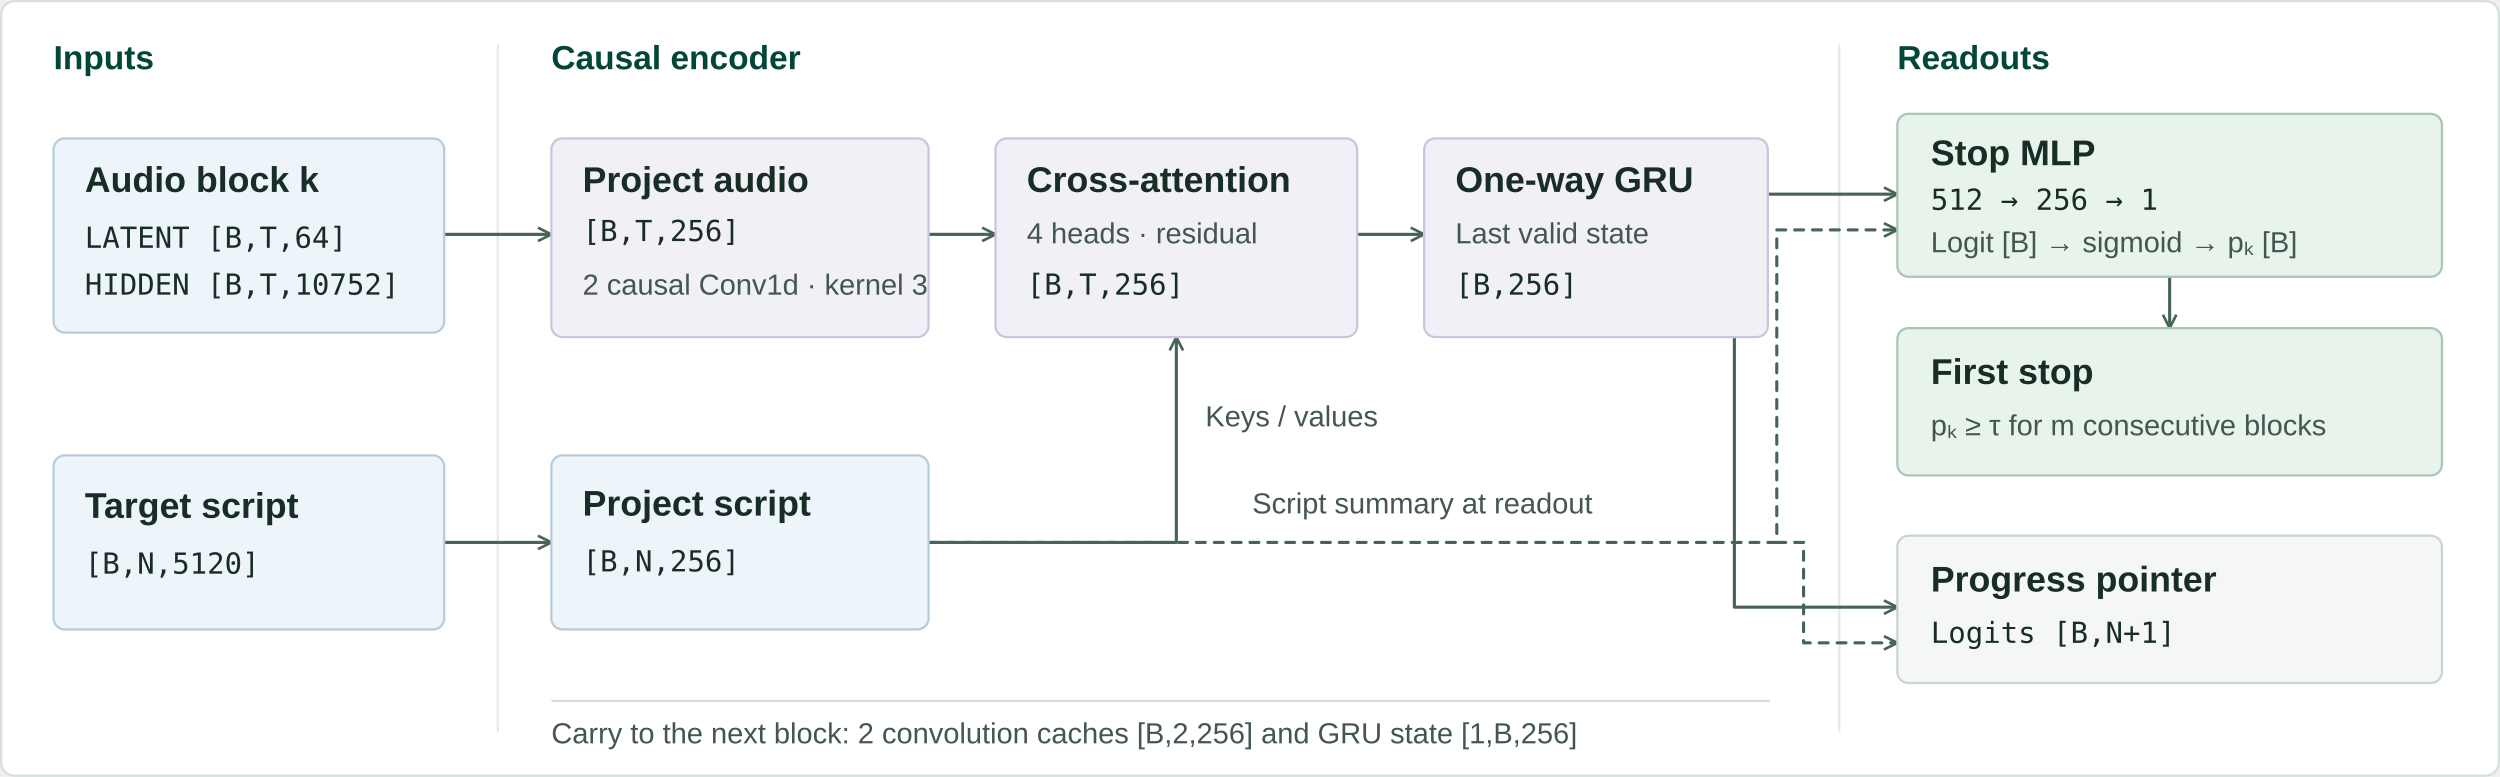
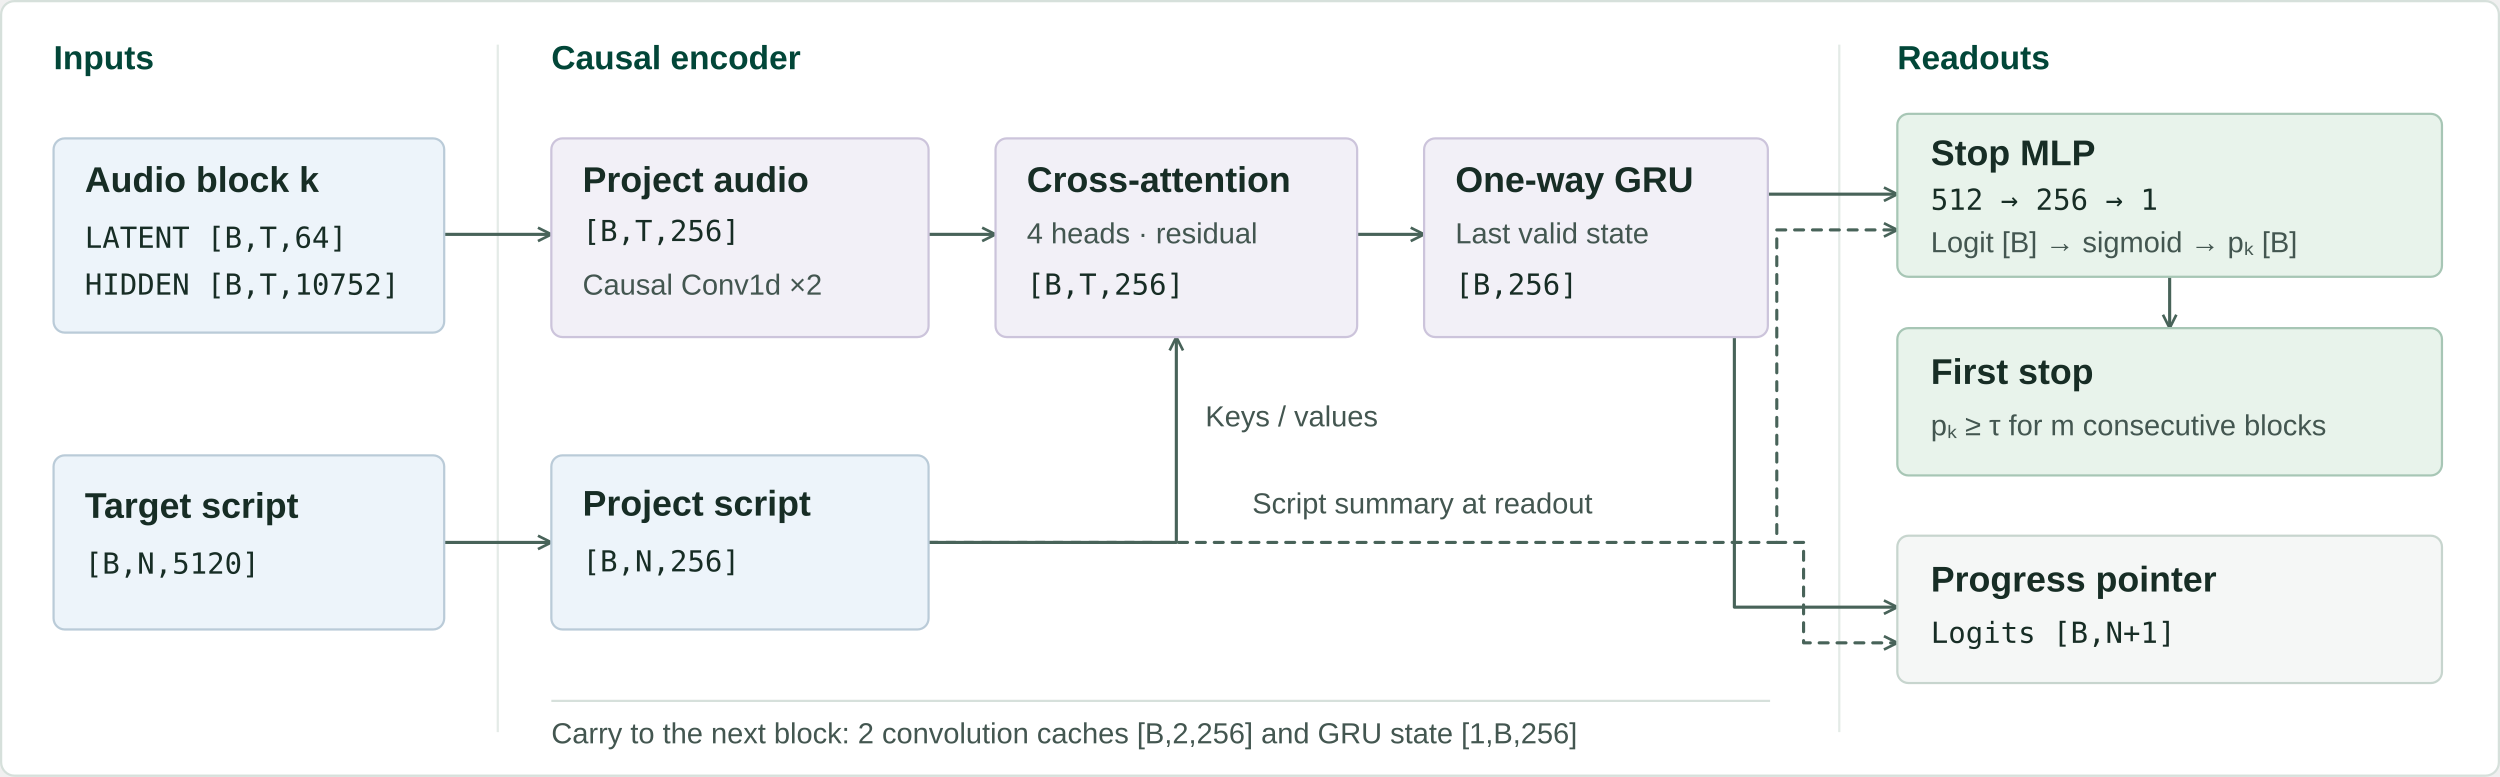
<svg xmlns="http://www.w3.org/2000/svg" viewBox="0 0 1120 348" role="img" aria-labelledby="title desc">
  <defs>
    <marker id="arrow" viewBox="0 0 8 8" refX="7" refY="4" markerWidth="8" markerHeight="8" orient="auto-start-reverse" markerUnits="userSpaceOnUse">
      <path d="M1 1 7 4 1 7" fill="none" stroke="#486359" stroke-width="1.2" />
    </marker>
  </defs>
  <style>
    text{font-family:Arial,sans-serif;fill:#172d25}
    .lane{font-size:15px;font-weight:bold;fill:#024638}
    .name{font-size:16px;font-weight:bold}
    .detail{font-size:13px;fill:#435650}
    .dims{font-family:ui-monospace,SFMono-Regular,monospace;font-size:13px}
    .connection{fill:none;stroke:#486359;stroke-width:1.4;stroke-linecap:round;stroke-linejoin:round;marker-end:url(#arrow)}
    .aux{stroke-dasharray:4 4}
  </style>
  <rect x="0.5" y="0.5" width="1119" height="347" rx="6" fill="#fff" stroke="#d6e0db" />
  <path d="M223 20v308M824 20v308" stroke="#e4ebe7" />
  <text x="24" y="31" class="lane">Inputs</text>
  <text x="247" y="31" class="lane">Causal encoder</text>
  <text x="850" y="31" class="lane">Readouts</text>
  <path class="connection" d="M199 105H247" />
  <path class="connection" d="M416 105H446" />
  <path class="connection" d="M608 105H638" />
  <path class="connection" d="M199 243H247" />
  <path class="connection" d="M416 243H527V151" />
  <path class="connection aux" d="M416 243H796V103H850" />
  <path class="connection" d="M792 87H850" />
  <path class="connection" d="M777 151V272H850" />
  <path class="connection aux" d="M796 243H808V288H850" />
  <path class="connection" d="M972 124V147" />
  <rect x="24" y="62" width="175" height="87" rx="5" fill="#edf4fa" stroke="#bacbd8" />
  <text x="38" y="86" class="name">Audio block k</text>
  <text x="38" y="111" class="dims">LATENT [B,T,64]</text>
  <text x="38" y="132" class="dims">HIDDEN [B,T,10752]</text>
  <rect x="24" y="204" width="175" height="78" rx="5" fill="#edf4fa" stroke="#bacbd8" />
  <text x="38" y="232" class="name">Target script</text>
  <text x="38" y="257" class="dims">[B,N,5120]</text>
  <rect x="247" y="62" width="169" height="89" rx="5" fill="#f2f0f7" stroke="#ccc4db" />
  <text x="261" y="86" class="name">Project audio</text>
  <text x="261" y="108" class="dims">[B,T,256]</text>
-   <text x="261" y="132" class="detail">2 causal Conv1d · kernel 3</text>
+   <text x="261" y="132" class="detail">Causal Conv1d ×2</text>
  <rect x="446" y="62" width="162" height="89" rx="5" fill="#f2f0f7" stroke="#ccc4db" />
  <text x="460" y="86" class="name">Cross-attention</text>
  <text x="460" y="109" class="detail">4 heads · residual</text>
  <text x="460" y="132" class="dims">[B,T,256]</text>
  <rect x="638" y="62" width="154" height="89" rx="5" fill="#f2f0f7" stroke="#ccc4db" />
  <text x="652" y="86" class="name">One-way GRU</text>
  <text x="652" y="109" class="detail">Last valid state</text>
  <text x="652" y="132" class="dims">[B,256]</text>
  <rect x="247" y="204" width="169" height="78" rx="5" fill="#edf4fa" stroke="#bacbd8" />
  <text x="261" y="231" class="name">Project script</text>
  <text x="261" y="256" class="dims">[B,N,256]</text>
  <text x="540" y="191" class="detail">Keys / values</text>
  <text x="561" y="230" class="detail">Script summary at readout</text>
  <rect x="850" y="51" width="244" height="73" rx="5" fill="#e8f3eb" stroke="#a7c6b5" />
  <text x="865" y="74" class="name">Stop MLP</text>
  <text x="865" y="94" class="dims">512 → 256 → 1</text>
  <text x="865" y="113" class="detail">Logit [B] → sigmoid → pₖ [B]</text>
  <rect x="850" y="147" width="244" height="66" rx="5" fill="#e8f3eb" stroke="#a7c6b5" />
  <text x="865" y="172" class="name">First stop</text>
  <text x="865" y="195" class="detail">pₖ ≥ τ for m consecutive blocks</text>
  <rect x="850" y="240" width="244" height="66" rx="5" fill="#f5f7f6" stroke="#c7d5ce" />
  <text x="865" y="265" class="name">Progress pointer</text>
  <text x="865" y="288" class="dims">Logits [B,N+1]</text>
  <path d="M247 314h546" stroke="#d6e0db" />
  <text x="247" y="333" class="detail">Carry to the next block: 2 convolution caches [B,2,256] and GRU state [1,B,256]</text>
</svg>
